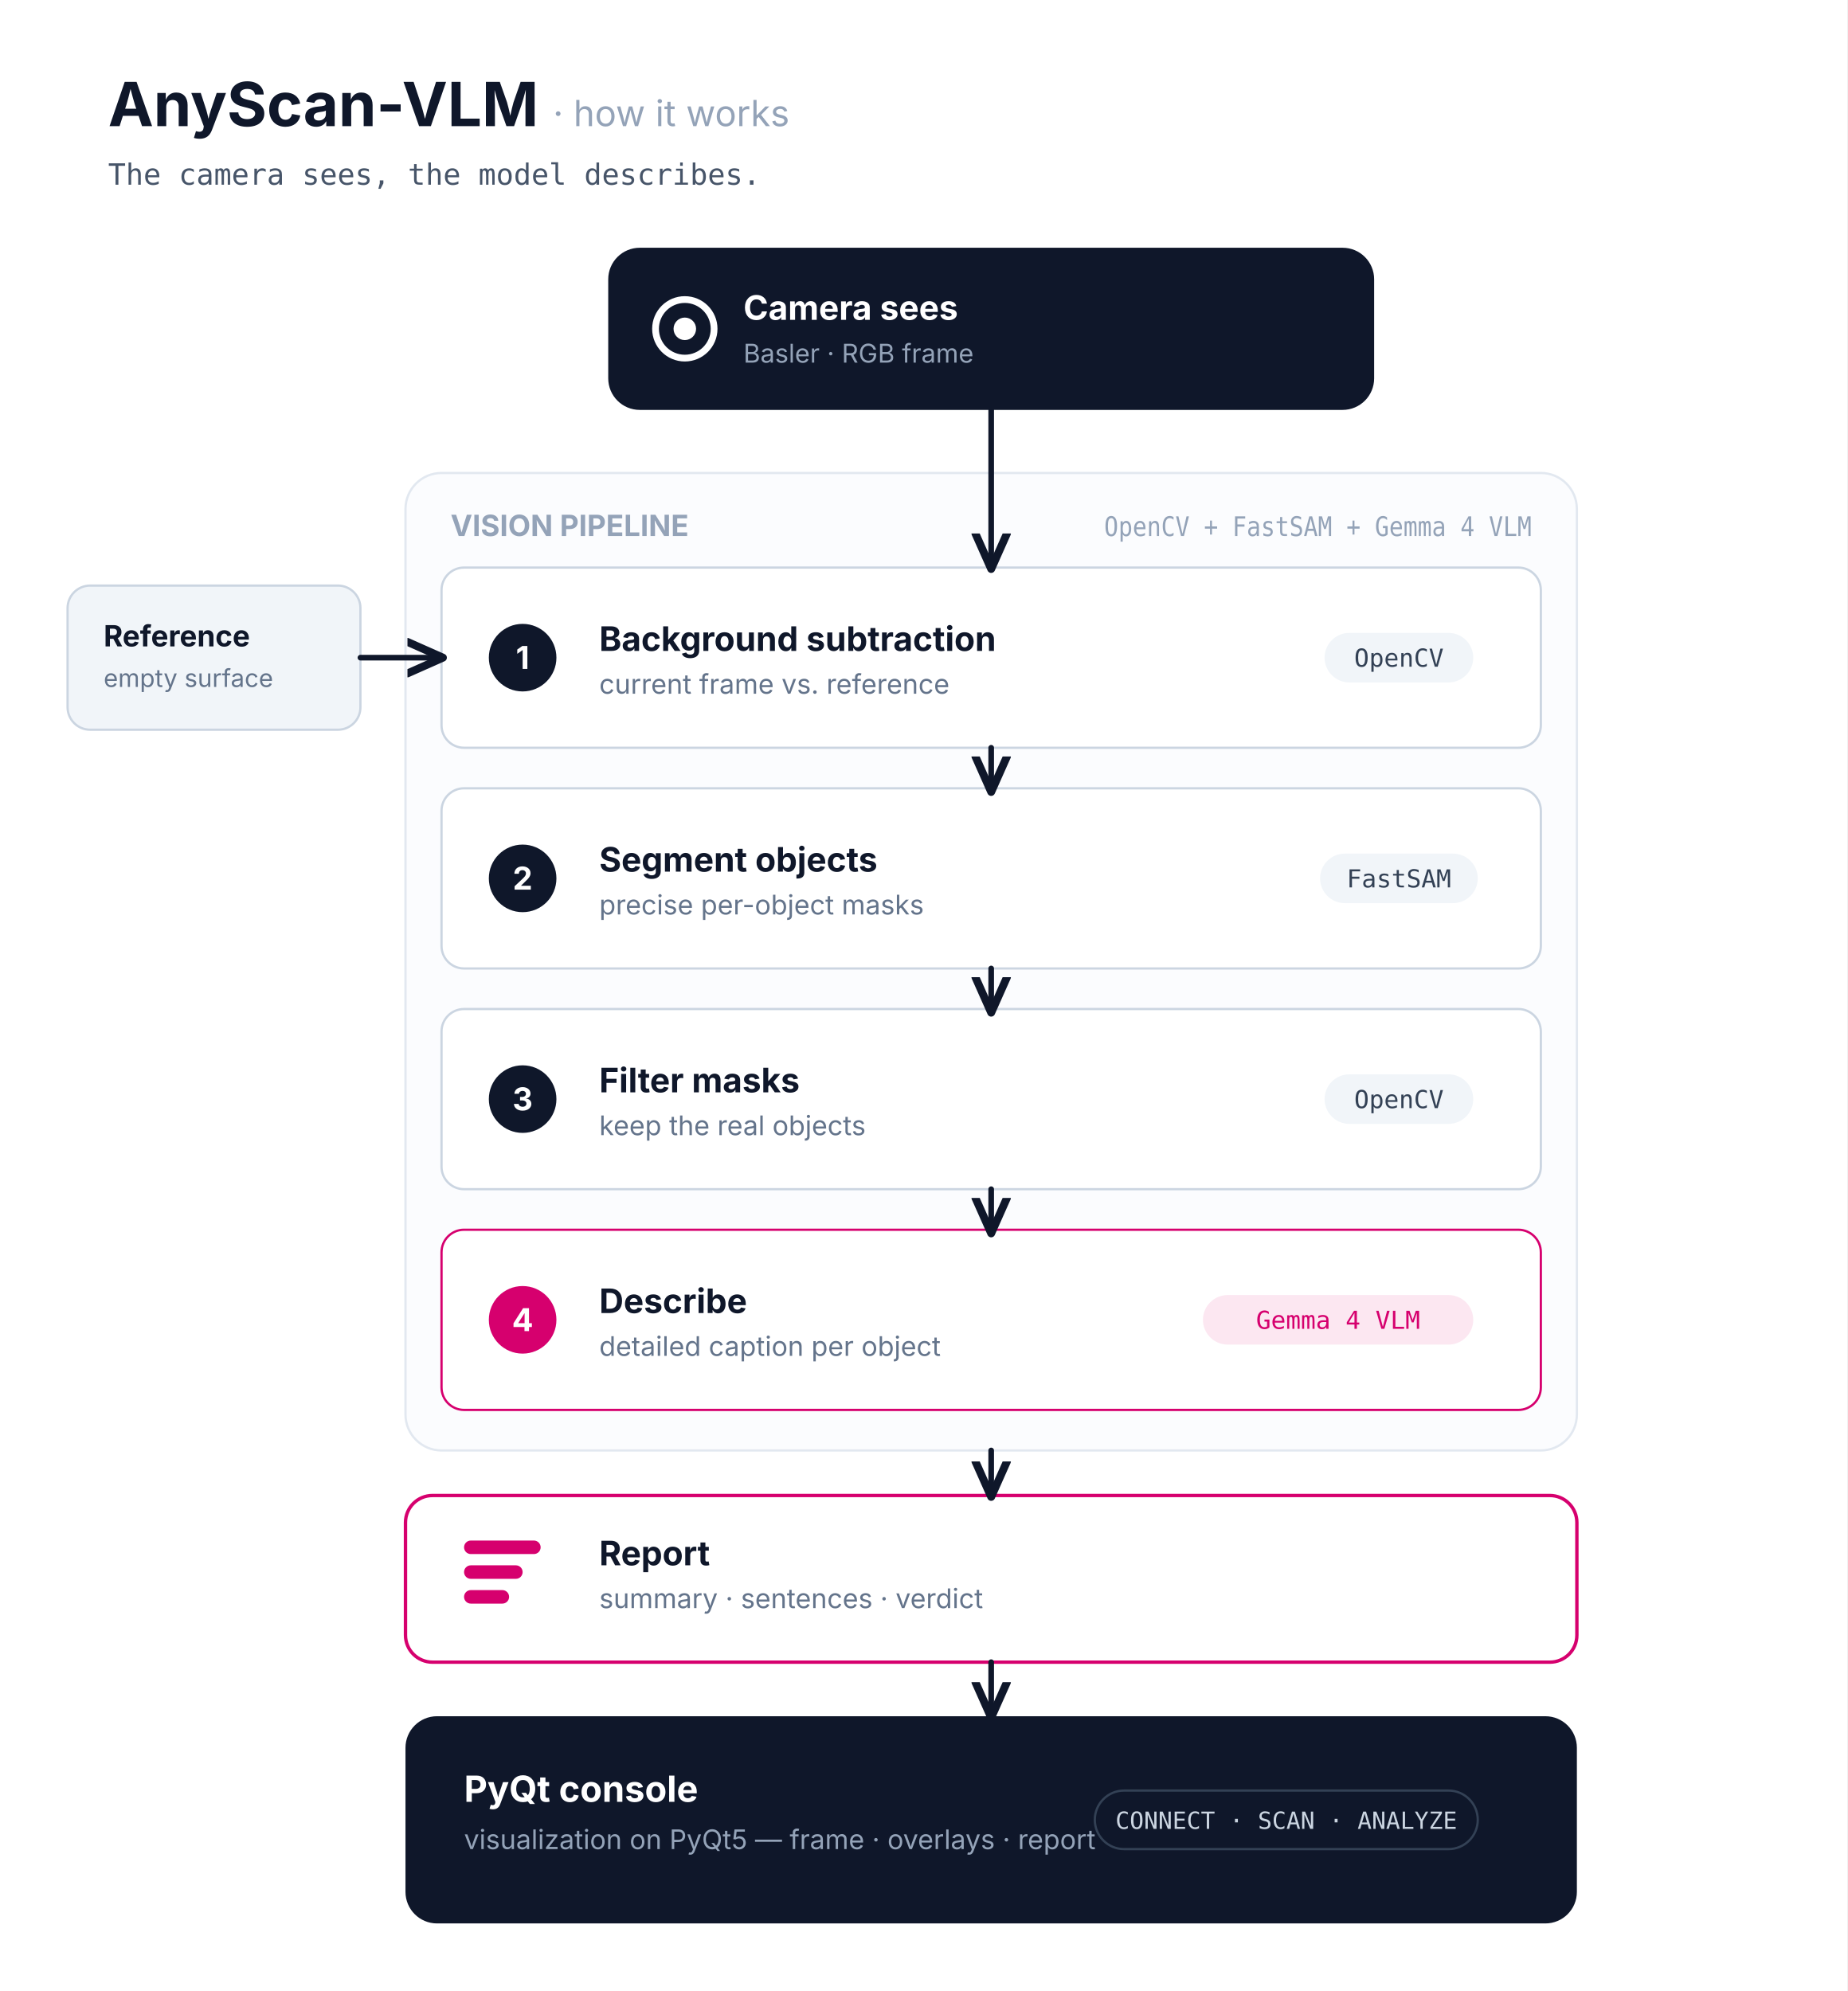
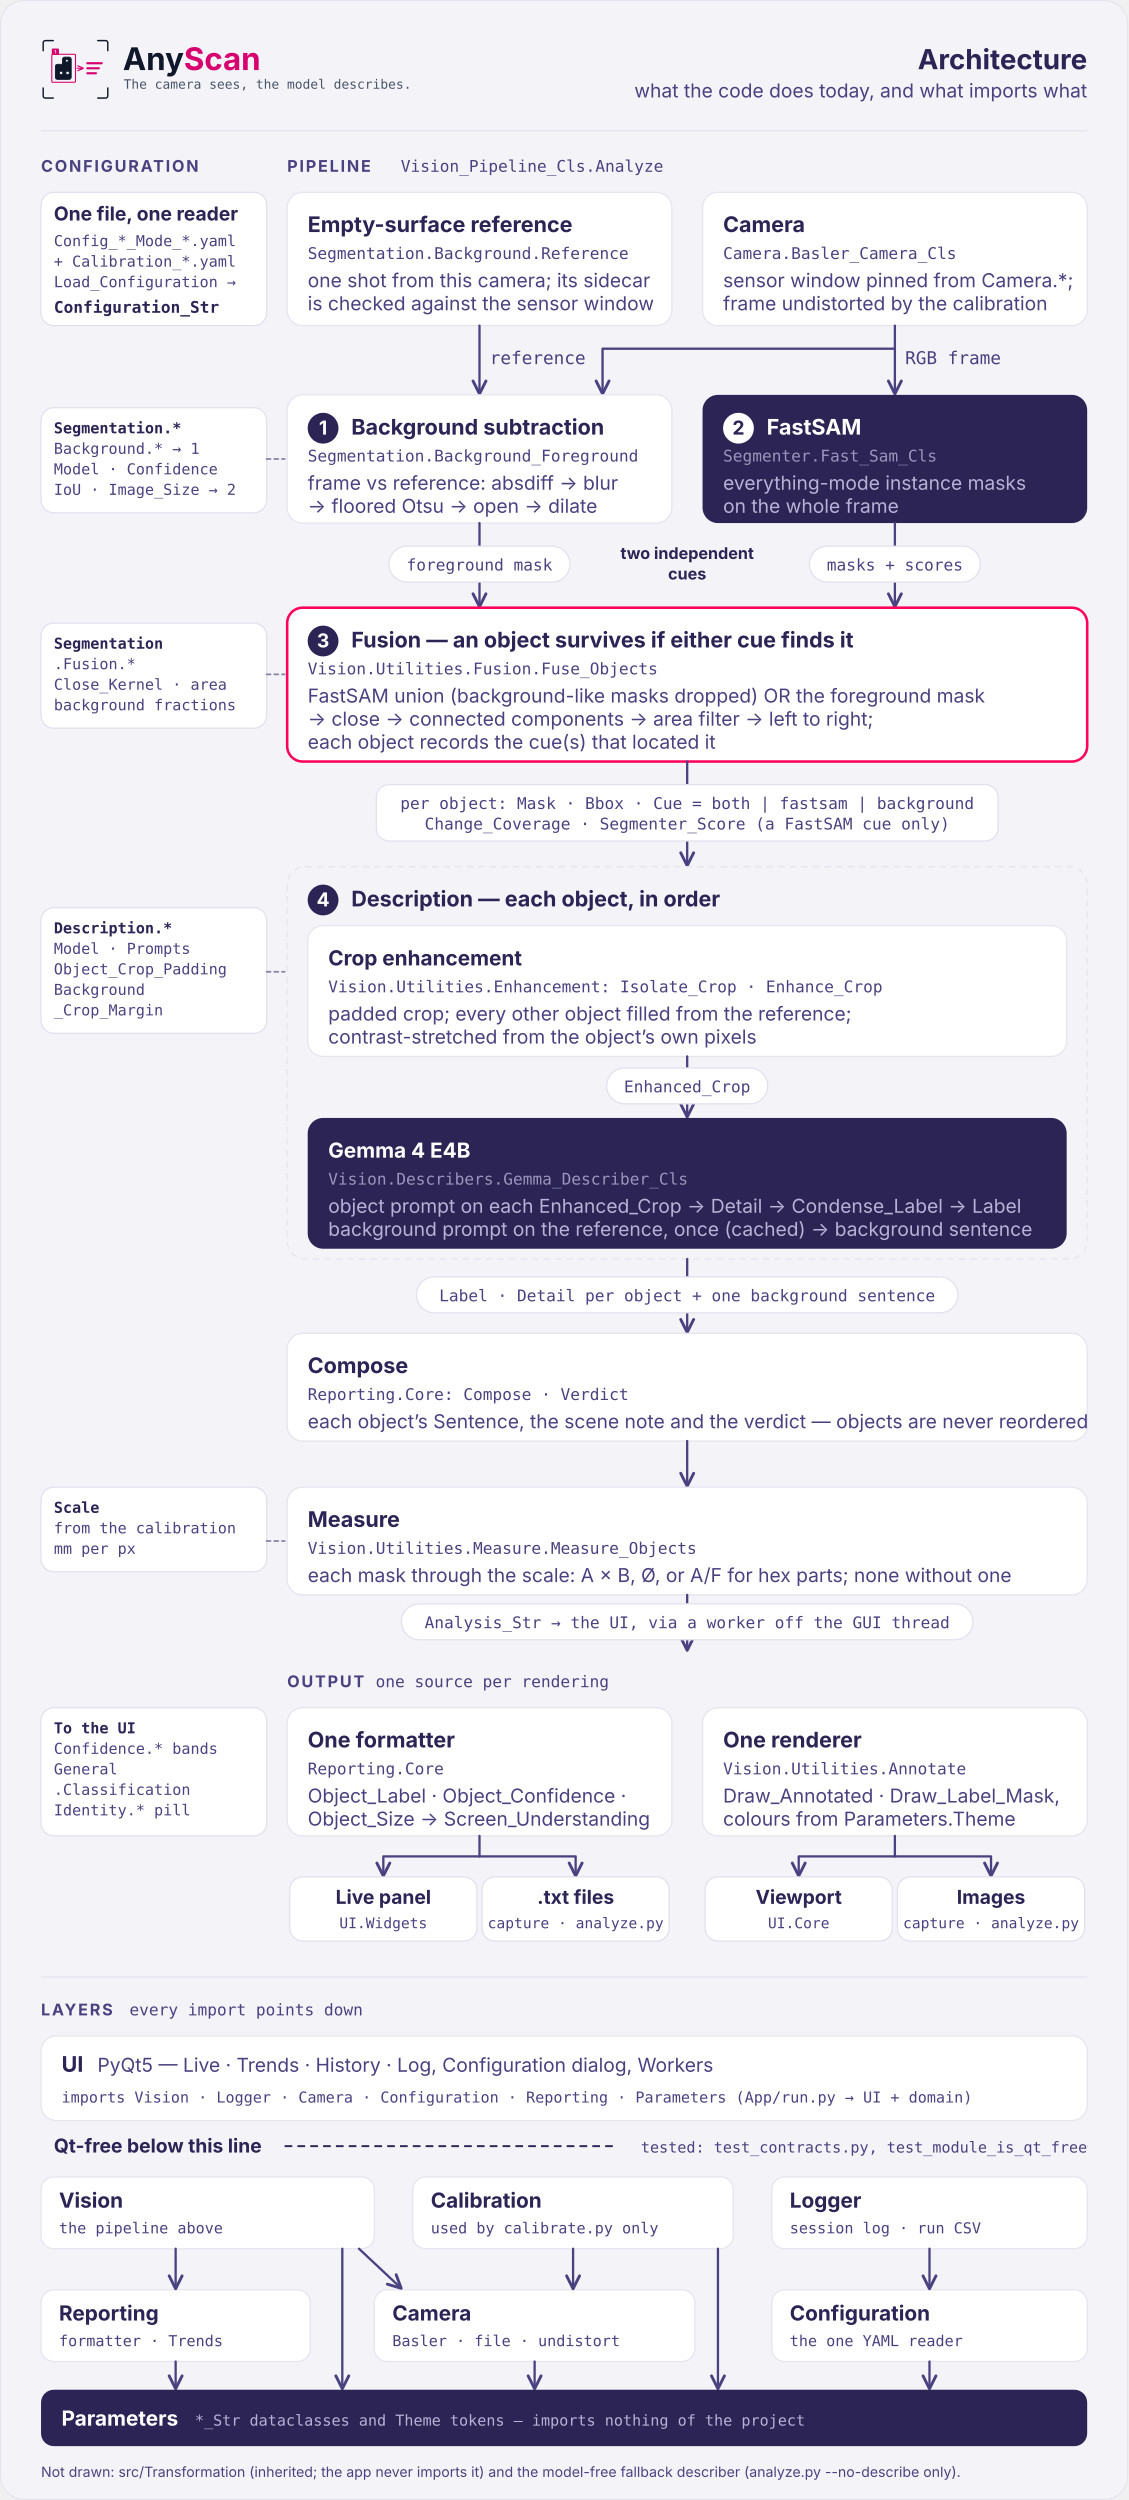
- <svg xmlns="http://www.w3.org/2000/svg" width="820" height="884" viewBox="0 0 820 884" role="img" aria-label="AnyScan-VLM application architecture" version="1.1" id="svg155">
-   <defs id="defs11">
-     <style id="style6">
-       .h { font-family: 'Inter','Helvetica Neue',Arial,sans-serif; font-weight: 700; }
-       .t { font-family: 'Inter','Helvetica Neue',Arial,sans-serif; font-weight: 700; }
-       .s { font-family: 'Inter','Helvetica Neue',Arial,sans-serif; font-weight: 400; }
-       .m { font-family: 'JetBrains Mono','SFMono-Regular',Menlo,Consolas,monospace; font-weight: 500; }
-     </style>
-     <marker id="tip" viewBox="0 0 10 10" refX="7.5" refY="5" markerWidth="7" markerHeight="7" orient="auto">
-       <path d="M0 1 L9 5 L0 9" fill="none" stroke="#0F172A" stroke-width="2" stroke-linecap="round" stroke-linejoin="round" id="path8" />
+ <svg xmlns="http://www.w3.org/2000/svg" width="880" height="1950" viewBox="0 0 880 1950" role="img" aria-label="AnyScan architecture">
+   <defs>
+     <style>.u{font-family:'Inter','Segoe UI Variable Display','Segoe UI','Helvetica Neue','Arial',sans-serif;} .m{font-family:'JetBrains Mono','Cascadia Mono','Consolas','DejaVu Sans Mono','Courier New',monospace;} .logo-slot svg{overflow:visible;}</style>
+     <marker id="arch-tip" viewBox="0 0 10 10" refX="8" refY="5" markerWidth="7" markerHeight="7" orient="auto">
+       <path d="M1 1 L9 5 L1 9" fill="none" stroke="#4a4180" stroke-width="1.8" stroke-linecap="round" stroke-linejoin="round" />
    </marker>
  </defs>
-   <rect x="0" y="0" width="820" height="884" fill="#FFFFFF" id="rect13" />
-   <text x="48" y="56" class="h" font-size="27" fill="#0F172A" id="text17">AnyScan-VLM <tspan class="s" font-size="16" fill="#94A3B8" id="tspan15">· how it works</tspan>
-   </text>
-   <text x="48" y="82" class="m" font-size="13" fill="#475569" id="text19">The camera sees, the model describes.</text>
-   <g id="g31">
-     <rect x="270" y="110" width="340" height="72" rx="14" fill="#0F172A" id="rect21" />
-     <circle cx="304" cy="146" r="13" fill="none" stroke="#FFFFFF" stroke-width="3" id="circle23" />
-     <circle cx="304" cy="146" r="5" fill="#FFFFFF" id="circle25" />
-     <text x="330" y="142" class="t" font-size="15" fill="#FFFFFF" id="text27">Camera sees</text>
-     <text x="330" y="161" class="s" font-size="11.5" fill="#94A3B8" id="text29">Basler · RGB frame</text>
+   <rect x="0.5" y="0.5" width="879" height="1949" rx="18" fill="#f4f3f7" stroke="#e6e4ef" stroke-width="1" />
+   <g class="logo-slot" transform="translate(32,30) scale(0.28)">
+     <svg width="818" height="174" viewBox="40 44 818 174" role="img" aria-label="AnyScan — The camera sees, the model describes.">
+       <defs>
+         <style>
+       .wm  { font-family: 'Inter','Helvetica Neue',Arial,sans-serif; font-weight: 700; }
+       .tag { font-family: 'JetBrains Mono','SFMono-Regular',Menlo,Consolas,monospace; font-weight: 500; }
+       .idx { font-family: 'Inter','Helvetica Neue',Arial,sans-serif; font-weight: 700; }
+     </style>
+         <marker id="tip" viewBox="0 0 10 10" refX="8" refY="5" markerWidth="6" markerHeight="6" orient="auto">
+           <path d="M0 1 L9 5 L0 9" fill="none" stroke="#D6006E" stroke-width="2" stroke-linecap="round" stroke-linejoin="round" />
+         </marker>
+       </defs>
+       <g transform="translate(40,44)">
+         <g fill="none" stroke="#0F172A" stroke-width="4" stroke-linecap="round" stroke-linejoin="round">
+           <path d="M6 34 V12 A6 6 0 0 1 12 6 H34" />
+           <path d="M158 6 H180 A6 6 0 0 1 186 12 V34" />
+           <path d="M186 138 V160 A6 6 0 0 1 180 166 H158" />
+           <path d="M34 166 H12 A6 6 0 0 1 6 160 V138" />
+         </g>
+         <path fill-rule="evenodd" fill="#0F172A" stroke="#0F172A" stroke-width="2.5" stroke-linejoin="round" d="M40 108 L40 78 A6 6 0 0 1 46 72 L60 72 L60 58 A6 6 0 0 1 66 52 L78 52 A6 6 0 0 1 84 58 L84 108 A6 6 0 0 1 78 114 L46 114 A6 6 0 0 1 40 108 Z              M51 96 a5 5 0 1 0 10 0 a5 5 0 1 0 -10 0 Z              M69 96 a5 5 0 1 0 10 0 a5 5 0 1 0 -10 0 Z              M68 62 a4 4 0 1 0 8 0 a4 4 0 1 0 -8 0 Z" />
+         <rect x="30" y="44" width="66" height="78" rx="3" fill="none" stroke="#D6006E" stroke-width="3" />
+         <rect x="30" y="28" width="20" height="18" rx="3" fill="#D6006E" />
+         <text x="40" y="42" text-anchor="middle" class="idx" font-size="13" fill="#FFFFFF">1</text>
+         <line x1="100" y1="83" x2="116" y2="83" stroke="#D6006E" stroke-width="3" stroke-linecap="round" marker-end="url(#tip)" />
+         <g fill="#D6006E">
+           <rect x="126" y="66" width="46" height="6" rx="3" />
+           <rect x="126" y="80" width="38" height="6" rx="3" />
+           <rect x="126" y="94" width="30" height="6" rx="3" />
+         </g>
+       </g>
+       <text x="268" y="132" class="wm" font-size="87" fill="#0F172A">Any<tspan fill="#D6006E">Scan</tspan>
+       </text>
+       <text x="270" y="184" class="tag" font-size="36" fill="#475569">The camera sees, the model describes.</text>
+     </svg>
  </g>
-   <g id="g39">
-     <rect x="30" y="260" width="130" height="64" rx="10" fill="#F1F5F9" stroke="#CBD5E1" id="rect33" />
-     <text x="46" y="287" class="t" font-size="13" fill="#0F172A" id="text35">Reference</text>
-     <text x="46" y="305" class="s" font-size="11" fill="#64748B" id="text37">empty surface</text>
-   </g>
-   <rect x="180" y="210" width="520" height="434" rx="16" fill="#FBFCFE" stroke="#E2E8F0" id="rect41" />
-   <text x="200" y="238" class="t" font-size="13" fill="#94A3B8" id="text43">VISION PIPELINE</text>
-   <text x="726.581" y="222.709" text-anchor="end" class="m" font-size="11.229px" fill="#94a3b8" id="text45" transform="scale(0.9357511,1.06866)" style="stroke-width:0.936">OpenCV + FastSAM + Gemma 4 VLM</text>
-   <g id="g61">
-     <rect x="196" y="252" width="488" height="80" rx="10" fill="#FFFFFF" stroke="#CBD5E1" id="rect47" />
-     <circle cx="232" cy="292" r="15" fill="#0F172A" id="circle49" />
-     <text x="232" y="297" text-anchor="middle" class="t" font-size="14" fill="#FFFFFF" id="text51">1</text>
-     <text x="266" y="289" class="t" font-size="15" fill="#0F172A" id="text53">Background subtraction</text>
-     <text x="266" y="308" class="s" font-size="12" fill="#64748B" id="text55">current frame vs. reference</text>
-     <rect x="588" y="281" width="66" height="22" rx="11" fill="#F1F5F9" id="rect57" />
-     <text x="621" y="296" text-anchor="middle" class="m" font-size="11" fill="#334155" id="text59">OpenCV</text>
-   </g>
-   <g id="g77">
-     <rect x="196" y="350" width="488" height="80" rx="10" fill="#FFFFFF" stroke="#CBD5E1" id="rect63" />
-     <circle cx="232" cy="390" r="15" fill="#0F172A" id="circle65" />
-     <text x="232" y="395" text-anchor="middle" class="t" font-size="14" fill="#FFFFFF" id="text67">2</text>
-     <text x="266" y="387" class="t" font-size="15" fill="#0F172A" id="text69">Segment objects</text>
-     <text x="266" y="406" class="s" font-size="12" fill="#64748B" id="text71">precise per-object masks</text>
-     <rect x="586" y="379" width="70" height="22" rx="11" fill="#F1F5F9" id="rect73" />
-     <text x="621" y="394" text-anchor="middle" class="m" font-size="11" fill="#334155" id="text75">FastSAM</text>
-   </g>
-   <g id="g93">
-     <rect x="196" y="448" width="488" height="80" rx="10" fill="#FFFFFF" stroke="#CBD5E1" id="rect79" />
-     <circle cx="232" cy="488" r="15" fill="#0F172A" id="circle81" />
-     <text x="232" y="493" text-anchor="middle" class="t" font-size="14" fill="#FFFFFF" id="text83">3</text>
-     <text x="266" y="485" class="t" font-size="15" fill="#0F172A" id="text85">Filter masks</text>
-     <text x="266" y="504" class="s" font-size="12" fill="#64748B" id="text87">keep the real objects</text>
-     <rect x="588" y="477" width="66" height="22" rx="11" fill="#F1F5F9" id="rect89" />
-     <text x="621" y="492" text-anchor="middle" class="m" font-size="11" fill="#334155" id="text91">OpenCV</text>
-   </g>
-   <g id="g109">
-     <rect x="196" y="546" width="488" height="80" rx="10" fill="#FFFFFF" stroke="#D6006E" id="rect95" />
-     <circle cx="232" cy="586" r="15" fill="#D6006E" id="circle97" />
-     <text x="232" y="591" text-anchor="middle" class="t" font-size="14" fill="#FFFFFF" id="text99">4</text>
-     <text x="266" y="583" class="t" font-size="15" fill="#0F172A" id="text101">Describe</text>
-     <text x="266" y="602" class="s" font-size="12" fill="#64748B" id="text103">detailed caption per object</text>
-     <rect x="534" y="575" width="120" height="22" rx="11" fill="#FCE7F1" id="rect105" />
-     <text x="594" y="590" text-anchor="middle" class="m" font-size="11" fill="#D6006E" id="text107">Gemma 4 VLM</text>
-   </g>
-   <g id="g125">
-     <rect x="180" y="664" width="520" height="74" rx="12" fill="#FFFFFF" stroke="#D6006E" stroke-width="1.5" id="rect111" />
-     <g fill="#D6006E" id="g119">
-       <rect x="206" y="684" width="34" height="6" rx="3" id="rect113" />
-       <rect x="206" y="695" width="26" height="6" rx="3" id="rect115" />
-       <rect x="206" y="706" width="20" height="6" rx="3" id="rect117" />
-     </g>
-     <text x="266" y="695" class="t" font-size="15" fill="#0F172A" id="text121">Report</text>
-     <text x="266" y="714" class="s" font-size="12" fill="#64748B" id="text123">summary · sentences · verdict</text>
-   </g>
-   <g id="g137">
-     <rect x="180" y="762" width="520" height="92" rx="14" fill="#0F172A" id="rect127" />
-     <text x="206" y="800" class="t" font-size="16" fill="#FFFFFF" id="text129">PyQt console</text>
-     <text x="206" y="821" class="s" font-size="12" fill="#94A3B8" id="text131">visualization on PyQt5 — frame · overlays · report</text>
-     <rect x="486" y="795" width="170" height="26" rx="13" fill="none" stroke="#334155" id="rect133" />
-     <text x="571" y="812" text-anchor="middle" class="m" font-size="10.5" fill="#CBD5E1" id="text135">CONNECT · SCAN · ANALYZE</text>
-   </g>
-   <g stroke="#0F172A" stroke-width="2.5" stroke-linecap="round" marker-end="url(#tip)" id="g153">
-     <line x1="440" y1="182" x2="440" y2="250" id="line139" />
-     <line x1="440" y1="332" x2="440" y2="349" id="line141" />
-     <line x1="440" y1="430" x2="440" y2="447" id="line143" />
-     <line x1="440" y1="528" x2="440" y2="545" id="line145" />
-     <line x1="440" y1="644" x2="440" y2="662" id="line147" />
-     <line x1="440" y1="738" x2="440" y2="760" id="line149" />
-     <line x1="160" y1="292" x2="194" y2="292" id="line151" />
+   <text x="848" y="54" class="u" font-size="21.6" fill="#2b2455" font-weight="700" text-anchor="end">Architecture</text>
+   <text x="848" y="76" class="u" font-size="15.0" fill="#4a4180" text-anchor="end">what the code does today, and what imports what</text>
+   <line x1="32" y1="102" x2="848" y2="102" stroke="#e6e4ef" stroke-width="1" />
+   <text x="32" y="134" class="u" font-size="12.6" fill="#4a4180" font-weight="700" letter-spacing="1.4">CONFIGURATION</text>
+   <text x="224" y="134" class="u" font-size="12.6" fill="#4a4180" font-weight="700" letter-spacing="1.4">PIPELINE</text>
+   <text x="312.624" y="134" class="m" font-size="12.6" fill="#4a4180">Vision_Pipeline_Cls.Analyze</text>
+   <rect x="32" y="150" width="176" height="104" rx="10" fill="#ffffff" stroke="#e3e0ee" stroke-width="1" />
+   <text x="42" y="172" class="u" font-size="15.0" fill="#2b2455" font-weight="700">One file, one reader</text>
+   <text x="42" y="192" class="m" font-size="11.8" fill="#4a4180">Config_*_Mode_*.yaml</text>
+   <text x="42" y="208" class="m" font-size="11.8" fill="#4a4180">+ Calibration_*.yaml</text>
+   <text x="42" y="224" class="m" font-size="11.8" fill="#4a4180">Load_Configuration →</text>
+   <text x="42" y="244" class="m" font-size="12.6" fill="#2b2455" font-weight="700">Configuration_Str</text>
+   <rect x="224" y="150" width="300" height="104" rx="12" fill="#ffffff" stroke="#e6e4ef" stroke-width="1" />
+   <text x="240" y="181" class="u" font-size="16.8" fill="#2b2455" font-weight="700">Empty-surface reference</text>
+   <text x="240" y="202" class="m" font-size="12.6" fill="#4a4180">Segmentation.Background.Reference</text>
+   <text x="240" y="224" class="u" font-size="15.0" fill="#4a4180">one shot from this camera; its sidecar</text>
+   <text x="240" y="242" class="u" font-size="15.0" fill="#4a4180">is checked against the sensor window</text>
+   <rect x="548" y="150" width="300" height="104" rx="12" fill="#ffffff" stroke="#e6e4ef" stroke-width="1" />
+   <text x="564" y="181" class="u" font-size="16.8" fill="#2b2455" font-weight="700">Camera</text>
+   <text x="564" y="202" class="m" font-size="12.6" fill="#4a4180">Camera.Basler_Camera_Cls</text>
+   <text x="564" y="224" class="u" font-size="15.0" fill="#4a4180">sensor window pinned from Camera.*;</text>
+   <text x="564" y="242" class="u" font-size="15.0" fill="#4a4180">frame undistorted by the calibration</text>
+   <line x1="374" y1="254" x2="374" y2="306" stroke="#4a4180" stroke-width="1.8" stroke-linecap="round" marker-end="url(#arch-tip)" />
+   <text x="382" y="284" class="m" font-size="13.8" fill="#4a4180">reference</text>
+   <line x1="698" y1="254" x2="698" y2="306" stroke="#4a4180" stroke-width="1.8" stroke-linecap="round" marker-end="url(#arch-tip)" />
+   <path d="M698 272 H470 V306" fill="none" stroke="#4a4180" stroke-width="1.8" stroke-linecap="round" stroke-linejoin="round" marker-end="url(#arch-tip)" />
+   <text x="706" y="284" class="m" font-size="13.8" fill="#4a4180">RGB frame</text>
+   <rect x="32" y="318" width="176" height="82" rx="10" fill="#ffffff" stroke="#e3e0ee" stroke-width="1" />
+   <text x="42" y="338" class="m" font-size="11.8" fill="#2b2455" font-weight="700">Segmentation.*</text>
+   <text x="42" y="354" class="m" font-size="11.8" fill="#4a4180">Background.* → 1</text>
+   <text x="42" y="370" class="m" font-size="11.8" fill="#4a4180">Model · Confidence</text>
+   <text x="42" y="386" class="m" font-size="11.8" fill="#4a4180">IoU · Image_Size → 2</text>
+   <path d="M208 358 H222" fill="none" stroke="#8983a6" stroke-width="1.4" stroke-linecap="round" stroke-linejoin="round" stroke-dasharray="3 3" />
+   <rect x="224" y="308" width="300" height="100" rx="12" fill="#ffffff" stroke="#e6e4ef" stroke-width="1" />
+   <circle cx="252" cy="334" r="12" fill="#2b2455" />
+   <text x="252" y="339" class="u" font-size="15.0" fill="#ffffff" font-weight="700" text-anchor="middle">1</text>
+   <text x="274" y="339" class="u" font-size="16.8" fill="#2b2455" font-weight="700">Background subtraction</text>
+   <text x="240" y="360" class="m" font-size="12.6" fill="#4a4180">Segmentation.Background_Foreground</text>
+   <text x="240" y="382" class="u" font-size="15.0" fill="#4a4180">frame vs reference: absdiff → blur</text>
+   <text x="240" y="400" class="u" font-size="15.0" fill="#4a4180">→ floored Otsu → open → dilate</text>
+   <rect x="548" y="308" width="300" height="100" rx="12" fill="#2b2455" />
+   <circle cx="576" cy="334" r="12" fill="#ffffff" />
+   <text x="576" y="339" class="u" font-size="15.0" fill="#2b2455" font-weight="700" text-anchor="middle">2</text>
+   <text x="598" y="339" class="u" font-size="16.8" fill="#ffffff" font-weight="700">FastSAM</text>
+   <text x="564" y="360" class="m" font-size="12.6" fill="#9b95bd">Segmenter.Fast_Sam_Cls</text>
+   <text x="564" y="382" class="u" font-size="15.0" fill="#b9b2d6">everything-mode instance masks</text>
+   <text x="564" y="400" class="u" font-size="15.0" fill="#b9b2d6">on the whole frame</text>
+   <line x1="374" y1="408" x2="374" y2="472" stroke="#4a4180" stroke-width="1.8" stroke-linecap="round" marker-end="url(#arch-tip)" />
+   <line x1="698" y1="408" x2="698" y2="472" stroke="#4a4180" stroke-width="1.8" stroke-linecap="round" marker-end="url(#arch-tip)" />
+   <rect x="303.41" y="426.0" width="141.18" height="28" rx="14.0" fill="#ffffff" stroke="#e3e0ee" stroke-width="1" />
+   <text x="374" y="445.0" class="m" font-size="12.6" fill="#4a4180" text-anchor="middle">foreground mask</text>
+   <rect x="631.316" y="426.0" width="133.368" height="28" rx="14.0" fill="#ffffff" stroke="#e3e0ee" stroke-width="1" />
+   <text x="698" y="445.0" class="m" font-size="12.6" fill="#4a4180" text-anchor="middle">masks + scores</text>
+   <text x="536" y="436" class="u" font-size="12.6" fill="#2b2455" font-weight="700" text-anchor="middle">two independent</text>
+   <text x="536" y="452" class="u" font-size="12.6" fill="#2b2455" font-weight="700" text-anchor="middle">cues</text>
+   <rect x="32" y="486" width="176" height="82" rx="10" fill="#ffffff" stroke="#e3e0ee" stroke-width="1" />
+   <text x="42" y="506" class="m" font-size="11.8" fill="#2b2455" font-weight="700">Segmentation</text>
+   <text x="42" y="522" class="m" font-size="11.8" fill="#4a4180">.Fusion.*</text>
+   <text x="42" y="538" class="m" font-size="11.8" fill="#4a4180">Close_Kernel · area</text>
+   <text x="42" y="554" class="m" font-size="11.8" fill="#4a4180">background fractions</text>
+   <path d="M208 526 H222" fill="none" stroke="#8983a6" stroke-width="1.4" stroke-linecap="round" stroke-linejoin="round" stroke-dasharray="3 3" />
+   <rect x="224" y="474" width="624" height="120" rx="12" fill="#ffffff" stroke="#ff005c" stroke-width="2" />
+   <circle cx="252" cy="500" r="12" fill="#2b2455" />
+   <text x="252" y="505" class="u" font-size="15.0" fill="#ffffff" font-weight="700" text-anchor="middle">3</text>
+   <text x="274" y="505" class="u" font-size="16.8" fill="#2b2455" font-weight="700">Fusion — an object survives if either cue finds it</text>
+   <text x="240" y="526" class="m" font-size="12.6" fill="#4a4180">Vision.Utilities.Fusion.Fuse_Objects</text>
+   <text x="240" y="548" class="u" font-size="15.0" fill="#4a4180">FastSAM union (background-like masks dropped) OR the foreground mask</text>
+   <text x="240" y="566" class="u" font-size="15.0" fill="#4a4180">→ close → connected components → area filter → left to right;</text>
+   <text x="240" y="584" class="u" font-size="15.0" fill="#4a4180">each object records the cue(s) that located it</text>
+   <line x1="536" y1="594" x2="536" y2="674" stroke="#4a4180" stroke-width="1.8" stroke-linecap="round" marker-end="url(#arch-tip)" />
+   <rect x="293.546" y="612.0" width="484.908" height="44" rx="10" fill="#ffffff" stroke="#e3e0ee" stroke-width="1" />
+   <text x="536" y="631.0" class="m" font-size="12.6" fill="#4a4180" text-anchor="middle">per object: Mask · Bbox · Cue = both | fastsam | background</text>
+   <text x="536" y="647.0" class="m" font-size="12.6" fill="#4a4180" text-anchor="middle">Change_Coverage · Segmenter_Score (a FastSAM cue only)</text>
+   <rect x="32" y="708" width="176" height="98" rx="10" fill="#ffffff" stroke="#e3e0ee" stroke-width="1" />
+   <text x="42" y="728" class="m" font-size="11.8" fill="#2b2455" font-weight="700">Description.*</text>
+   <text x="42" y="744" class="m" font-size="11.8" fill="#4a4180">Model · Prompts</text>
+   <text x="42" y="760" class="m" font-size="11.8" fill="#4a4180">Object_Crop_Padding</text>
+   <text x="42" y="776" class="m" font-size="11.8" fill="#4a4180">Background</text>
+   <text x="42" y="792" class="m" font-size="11.8" fill="#4a4180">_Crop_Margin</text>
+   <path d="M208 758 H222" fill="none" stroke="#8983a6" stroke-width="1.4" stroke-linecap="round" stroke-linejoin="round" stroke-dasharray="3 3" />
+   <rect x="224" y="676" width="624" height="306" rx="14" fill="none" stroke="#e6e4ef" stroke-width="1" stroke-dasharray="5 4" />
+   <circle cx="252" cy="702" r="12" fill="#2b2455" />
+   <text x="252" y="707" class="u" font-size="15.0" fill="#ffffff" font-weight="700" text-anchor="middle">4</text>
+   <text x="274" y="707" class="u" font-size="16.8" fill="#2b2455" font-weight="700">Description — each object, in order</text>
+   <rect x="240" y="722" width="592" height="102" rx="12" fill="#ffffff" stroke="#e6e4ef" stroke-width="1" />
+   <text x="256" y="753" class="u" font-size="16.2" fill="#2b2455" font-weight="700">Crop enhancement</text>
+   <text x="256" y="774" class="m" font-size="12.6" fill="#4a4180">Vision.Utilities.Enhancement: Isolate_Crop · Enhance_Crop</text>
+   <text x="256" y="796" class="u" font-size="15.0" fill="#4a4180">padded crop; every other object filled from the reference;</text>
+   <text x="256" y="814" class="u" font-size="15.0" fill="#4a4180">contrast-stretched from the object’s own pixels</text>
+   <line x1="536" y1="824" x2="536" y2="870" stroke="#4a4180" stroke-width="1.8" stroke-linecap="round" marker-end="url(#arch-tip)" />
+   <rect x="473.222" y="833.0" width="125.556" height="28" rx="14.0" fill="#ffffff" stroke="#e3e0ee" stroke-width="1" />
+   <text x="536" y="852.0" class="m" font-size="12.6" fill="#4a4180" text-anchor="middle">Enhanced_Crop</text>
+   <rect x="240" y="872" width="592" height="102" rx="12" fill="#2b2455" />
+   <text x="256" y="903" class="u" font-size="16.2" fill="#ffffff" font-weight="700">Gemma 4 E4B</text>
+   <text x="256" y="924" class="m" font-size="12.6" fill="#9b95bd">Vision.Describers.Gemma_Describer_Cls</text>
+   <text x="256" y="946" class="u" font-size="15.0" fill="#b9b2d6">object prompt on each Enhanced_Crop → Detail → Condense_Label → Label</text>
+   <text x="256" y="964" class="u" font-size="15.0" fill="#b9b2d6">background prompt on the reference, once (cached) → background sentence</text>
+   <g transform="translate(0,16)">
+     <line x1="536" y1="966" x2="536" y2="1022" stroke="#4a4180" stroke-width="1.8" stroke-linecap="round" marker-end="url(#arch-tip)" />
+     <rect x="324.794" y="980.0" width="422.412" height="28" rx="14.0" fill="#ffffff" stroke="#e3e0ee" stroke-width="1" />
+     <text x="536" y="999.0" class="m" font-size="12.6" fill="#4a4180" text-anchor="middle">Label · Detail per object + one background sentence</text>
+     <rect x="224" y="1024" width="624" height="84" rx="12" fill="#ffffff" stroke="#e6e4ef" stroke-width="1" />
+     <text x="240" y="1055" class="u" font-size="16.8" fill="#2b2455" font-weight="700">Compose</text>
+     <text x="240" y="1076" class="m" font-size="12.6" fill="#4a4180">Reporting.Core: Compose · Verdict</text>
+     <text x="240" y="1098" class="u" font-size="15.0" fill="#4a4180">each object’s Sentence, the scene note and the verdict — objects are never reordered</text>
+     <line x1="536" y1="1108" x2="536" y2="1142" stroke="#4a4180" stroke-width="1.8" stroke-linecap="round" marker-end="url(#arch-tip)" />
+     <rect x="32" y="1144" width="176" height="66" rx="10" fill="#ffffff" stroke="#e3e0ee" stroke-width="1" />
+     <text x="42" y="1164" class="m" font-size="11.8" fill="#2b2455" font-weight="700">Scale</text>
+     <text x="42" y="1180" class="m" font-size="11.8" fill="#4a4180">from the calibration</text>
+     <text x="42" y="1196" class="m" font-size="11.8" fill="#4a4180">mm per px</text>
+     <path d="M208 1186 H222" fill="none" stroke="#8983a6" stroke-width="1.4" stroke-linecap="round" stroke-linejoin="round" stroke-dasharray="3 3" />
+     <rect x="224" y="1144" width="624" height="84" rx="12" fill="#ffffff" stroke="#e6e4ef" stroke-width="1" />
+     <text x="240" y="1175" class="u" font-size="16.8" fill="#2b2455" font-weight="700">Measure</text>
+     <text x="240" y="1196" class="m" font-size="12.6" fill="#4a4180">Vision.Utilities.Measure.Measure_Objects</text>
+     <text x="240" y="1218" class="u" font-size="15.0" fill="#4a4180">each mask through the scale: A × B, Ø, or A/F for hex parts; none without one</text>
+     <line x1="536" y1="1228" x2="536" y2="1270" stroke="#4a4180" stroke-width="1.8" stroke-linecap="round" marker-end="url(#arch-tip)" />
+     <rect x="313.076" y="1235.0" width="445.848" height="28" rx="14.0" fill="#ffffff" stroke="#e3e0ee" stroke-width="1" />
+     <text x="536" y="1254.0" class="m" font-size="12.6" fill="#4a4180" text-anchor="middle">Analysis_Str → the UI, via a worker off the GUI thread</text>
+     <text x="224" y="1300" class="u" font-size="12.6" fill="#4a4180" font-weight="700" letter-spacing="1.4">OUTPUT</text>
+     <text x="292.968" y="1300" class="m" font-size="12.6" fill="#4a4180">one source per rendering</text>
+     <rect x="32" y="1316" width="176" height="100" rx="10" fill="#ffffff" stroke="#e3e0ee" stroke-width="1" />
+     <text x="42" y="1336" class="m" font-size="11.8" fill="#2b2455" font-weight="700">To the UI</text>
+     <text x="42" y="1352" class="m" font-size="11.8" fill="#4a4180">Confidence.* bands</text>
+     <text x="42" y="1368" class="m" font-size="11.8" fill="#4a4180">General</text>
+     <text x="42" y="1384" class="m" font-size="11.8" fill="#4a4180">.Classification</text>
+     <text x="42" y="1400" class="m" font-size="11.8" fill="#4a4180">Identity.* pill</text>
+     <rect x="224" y="1316" width="300" height="100" rx="12" fill="#ffffff" stroke="#e6e4ef" stroke-width="1" />
+     <text x="240" y="1347" class="u" font-size="16.8" fill="#2b2455" font-weight="700">One formatter</text>
+     <text x="240" y="1368" class="m" font-size="12.6" fill="#4a4180">Reporting.Core</text>
+     <text x="240" y="1390" class="u" font-size="15.0" fill="#4a4180">Object_Label · Object_Confidence ·</text>
+     <text x="240" y="1408" class="u" font-size="15.0" fill="#4a4180">Object_Size → Screen_Understanding</text>
+     <rect x="548" y="1316" width="300" height="100" rx="12" fill="#ffffff" stroke="#e6e4ef" stroke-width="1" />
+     <text x="564" y="1347" class="u" font-size="16.8" fill="#2b2455" font-weight="700">One renderer</text>
+     <text x="564" y="1368" class="m" font-size="12.6" fill="#4a4180">Vision.Utilities.Annotate</text>
+     <text x="564" y="1390" class="u" font-size="15.0" fill="#4a4180">Draw_Annotated · Draw_Label_Mask,</text>
+     <text x="564" y="1408" class="u" font-size="15.0" fill="#4a4180">colours from Parameters.Theme</text>
+     <path d="M374 1416 V1432 H299 V1446" fill="none" stroke="#4a4180" stroke-width="1.8" stroke-linecap="round" stroke-linejoin="round" marker-end="url(#arch-tip)" />
+     <path d="M374 1432 H449 V1446" fill="none" stroke="#4a4180" stroke-width="1.8" stroke-linecap="round" stroke-linejoin="round" marker-end="url(#arch-tip)" />
+     <path d="M698 1416 V1432 H623 V1446" fill="none" stroke="#4a4180" stroke-width="1.8" stroke-linecap="round" stroke-linejoin="round" marker-end="url(#arch-tip)" />
+     <path d="M698 1432 H773 V1446" fill="none" stroke="#4a4180" stroke-width="1.8" stroke-linecap="round" stroke-linejoin="round" marker-end="url(#arch-tip)" />
+     <rect x="226" y="1448" width="146" height="50" rx="10" fill="#ffffff" stroke="#e3e0ee" stroke-width="1" />
+     <text x="299" y="1469" class="u" font-size="15.0" fill="#2b2455" font-weight="700" text-anchor="middle">Live panel</text>
+     <text x="299" y="1488" class="m" font-size="11.4" fill="#4a4180" text-anchor="middle">UI.Widgets</text>
+     <rect x="376" y="1448" width="146" height="50" rx="10" fill="#ffffff" stroke="#e3e0ee" stroke-width="1" />
+     <text x="449" y="1469" class="u" font-size="15.0" fill="#2b2455" font-weight="700" text-anchor="middle">.txt files</text>
+     <text x="449" y="1488" class="m" font-size="11.4" fill="#4a4180" text-anchor="middle">capture · analyze.py</text>
+     <rect x="550" y="1448" width="146" height="50" rx="10" fill="#ffffff" stroke="#e3e0ee" stroke-width="1" />
+     <text x="623" y="1469" class="u" font-size="15.0" fill="#2b2455" font-weight="700" text-anchor="middle">Viewport</text>
+     <text x="623" y="1488" class="m" font-size="11.4" fill="#4a4180" text-anchor="middle">UI.Core</text>
+     <rect x="700" y="1448" width="146" height="50" rx="10" fill="#ffffff" stroke="#e3e0ee" stroke-width="1" />
+     <text x="773" y="1469" class="u" font-size="15.0" fill="#2b2455" font-weight="700" text-anchor="middle">Images</text>
+     <text x="773" y="1488" class="m" font-size="11.4" fill="#4a4180" text-anchor="middle">capture · analyze.py</text>
+     <line x1="32" y1="1526" x2="848" y2="1526" stroke="#e6e4ef" stroke-width="1" />
+     <text x="32" y="1556" class="u" font-size="12.6" fill="#4a4180" font-weight="700" letter-spacing="1.4">LAYERS</text>
+     <text x="100.968" y="1556" class="m" font-size="12.6" fill="#4a4180">every import points down</text>
+     <rect x="32" y="1572" width="816" height="66" rx="12" fill="#ffffff" stroke="#e6e4ef" stroke-width="1" />
+     <text x="48" y="1600" class="u" font-size="16.8" fill="#2b2455" font-weight="700">UI</text>
+     <text x="76" y="1600" class="u" font-size="15.0" fill="#4a4180">PyQt5 — Live · Trends · History · Log, Configuration dialog, Workers</text>
+     <text x="48" y="1624" class="m" font-size="11.8" fill="#4a4180">imports Vision · Logger · Camera · Configuration · Reporting · Parameters   (App/run.py → UI + domain)</text>
+     <line x1="32" y1="1658" x2="848" y2="1658" stroke="#2b2455" stroke-width="1.5" stroke-dasharray="6 4" />
+     <rect x="31" y="1647" width="190" height="22" rx="0" fill="#f4f3f7" />
+     <text x="42" y="1663" class="u" font-size="15.0" fill="#2b2455" font-weight="700">Qt-free below this line</text>
+     <rect x="482" y="1647" width="366" height="22" rx="0" fill="#f4f3f7" />
+     <text x="848" y="1663" class="m" font-size="11.8" fill="#4a4180" text-anchor="end">tested: test_contracts.py, test_module_is_qt_free</text>
+     <rect x="32" y="1682" width="260" height="56" rx="10" fill="#ffffff" stroke="#e6e4ef" stroke-width="1" />
+     <text x="46" y="1706" class="u" font-size="16.2" fill="#2b2455" font-weight="700">Vision</text>
+     <text x="46" y="1726" class="m" font-size="11.8" fill="#4a4180">the pipeline above</text>
+     <rect x="322" y="1682" width="250" height="56" rx="10" fill="#ffffff" stroke="#e6e4ef" stroke-width="1" />
+     <text x="336" y="1706" class="u" font-size="16.2" fill="#2b2455" font-weight="700">Calibration</text>
+     <text x="336" y="1726" class="m" font-size="11.8" fill="#4a4180">used by calibrate.py only</text>
+     <rect x="602" y="1682" width="246" height="56" rx="10" fill="#ffffff" stroke="#e6e4ef" stroke-width="1" />
+     <text x="616" y="1706" class="u" font-size="16.2" fill="#2b2455" font-weight="700">Logger</text>
+     <text x="616" y="1726" class="m" font-size="11.8" fill="#4a4180">session log · run CSV</text>
+     <rect x="32" y="1770" width="210" height="56" rx="10" fill="#ffffff" stroke="#e6e4ef" stroke-width="1" />
+     <text x="46" y="1794" class="u" font-size="16.2" fill="#2b2455" font-weight="700">Reporting</text>
+     <text x="46" y="1814" class="m" font-size="11.8" fill="#4a4180">formatter · Trends</text>
+     <rect x="292" y="1770" width="250" height="56" rx="10" fill="#ffffff" stroke="#e6e4ef" stroke-width="1" />
+     <text x="306" y="1794" class="u" font-size="16.2" fill="#2b2455" font-weight="700">Camera</text>
+     <text x="306" y="1814" class="m" font-size="11.8" fill="#4a4180">Basler · file · undistort</text>
+     <rect x="602" y="1770" width="246" height="56" rx="10" fill="#ffffff" stroke="#e6e4ef" stroke-width="1" />
+     <text x="616" y="1794" class="u" font-size="16.2" fill="#2b2455" font-weight="700">Configuration</text>
+     <text x="616" y="1814" class="m" font-size="11.8" fill="#4a4180">the one YAML reader</text>
+     <line x1="137" y1="1738" x2="137" y2="1768" stroke="#4a4180" stroke-width="1.8" stroke-linecap="round" marker-end="url(#arch-tip)" />
+     <path d="M280 1738 L312 1768" fill="none" stroke="#4a4180" stroke-width="1.8" stroke-linecap="round" stroke-linejoin="round" marker-end="url(#arch-tip)" />
+     <line x1="447" y1="1738" x2="447" y2="1768" stroke="#4a4180" stroke-width="1.8" stroke-linecap="round" marker-end="url(#arch-tip)" />
+     <line x1="725" y1="1738" x2="725" y2="1768" stroke="#4a4180" stroke-width="1.8" stroke-linecap="round" marker-end="url(#arch-tip)" />
+     <line x1="267" y1="1738" x2="267" y2="1846" stroke="#4a4180" stroke-width="1.8" stroke-linecap="round" marker-end="url(#arch-tip)" />
+     <line x1="560" y1="1738" x2="560" y2="1846" stroke="#4a4180" stroke-width="1.8" stroke-linecap="round" marker-end="url(#arch-tip)" />
+     <line x1="137" y1="1826" x2="137" y2="1846" stroke="#4a4180" stroke-width="1.8" stroke-linecap="round" marker-end="url(#arch-tip)" />
+     <line x1="417" y1="1826" x2="417" y2="1846" stroke="#4a4180" stroke-width="1.8" stroke-linecap="round" marker-end="url(#arch-tip)" />
+     <line x1="725" y1="1826" x2="725" y2="1846" stroke="#4a4180" stroke-width="1.8" stroke-linecap="round" marker-end="url(#arch-tip)" />
+     <rect x="32" y="1848" width="816" height="44" rx="10" fill="#2b2455" />
+     <text x="48" y="1876" class="u" font-size="16.2" fill="#ffffff" font-weight="700">Parameters</text>
+     <text x="152" y="1876" class="m" font-size="11.8" fill="#b9b2d6">*_Str dataclasses and Theme tokens — imports nothing of the project</text>
+     <text x="32" y="1916" class="u" font-size="11.0" fill="#4a4180">Not drawn: src/Transformation (inherited; the app never imports it) and the model-free fallback describer (analyze.py --no-describe only).</text>
  </g>
</svg>
